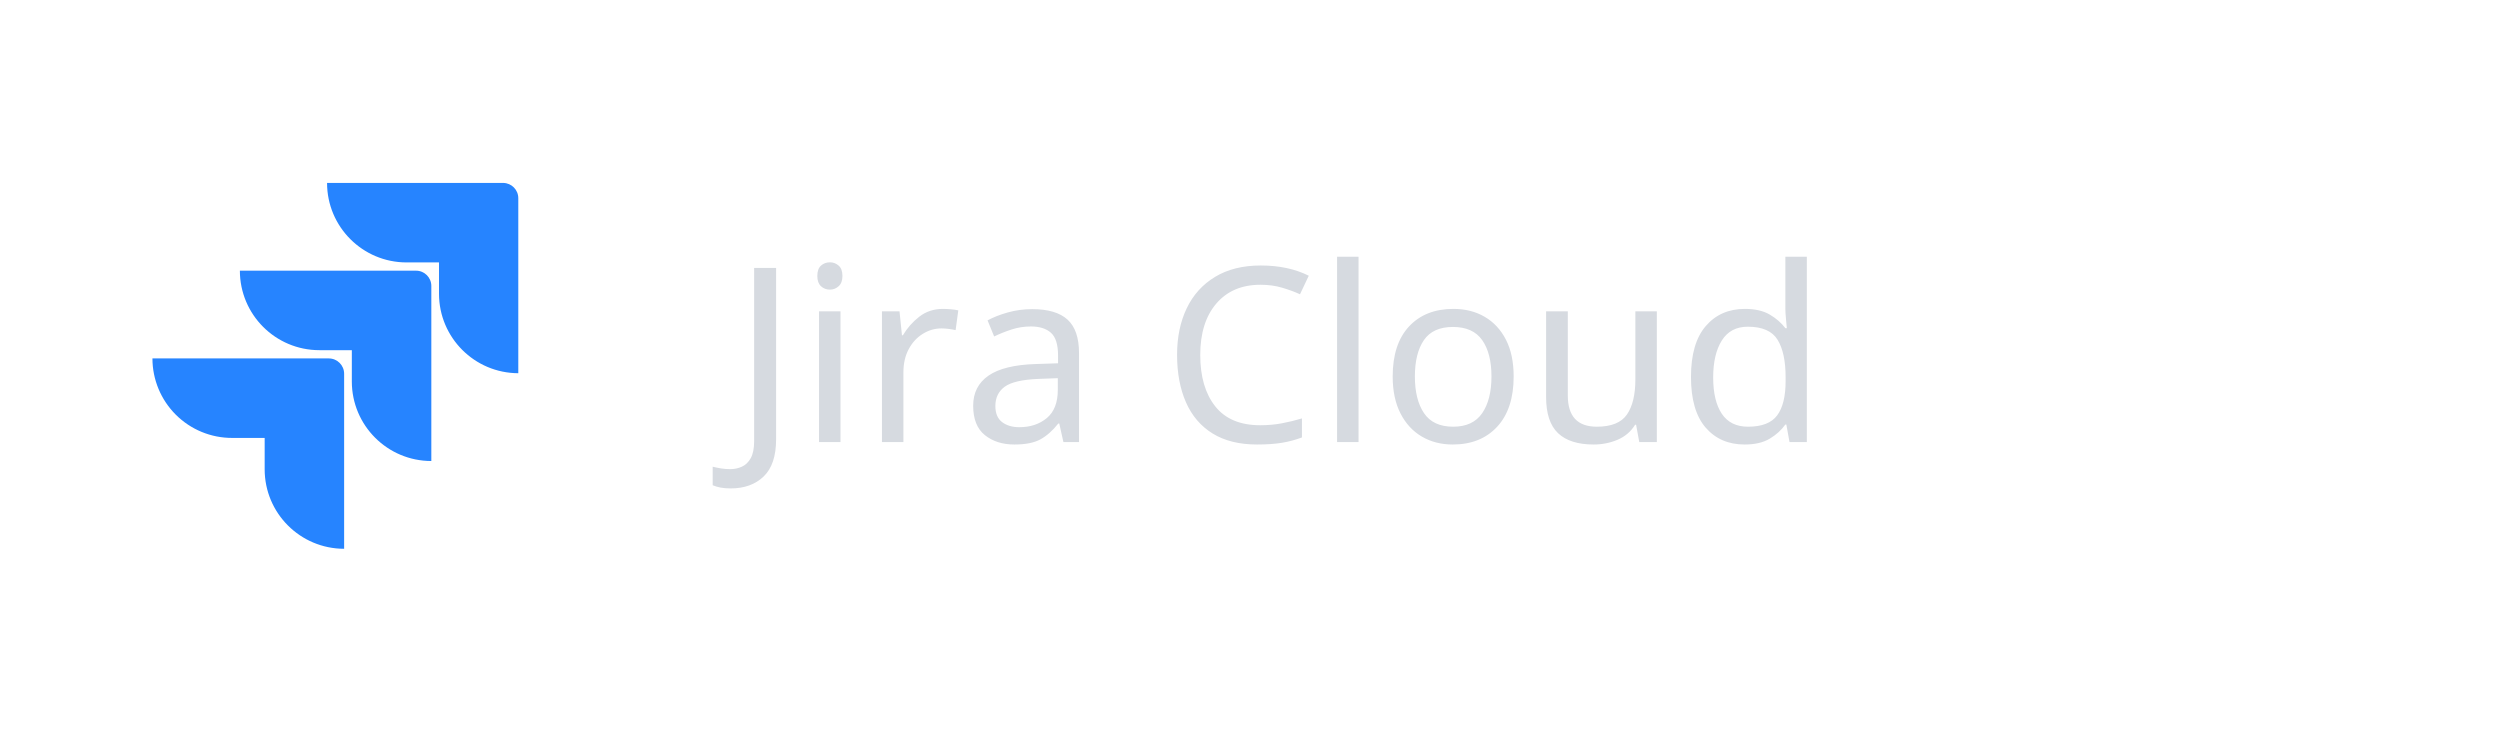
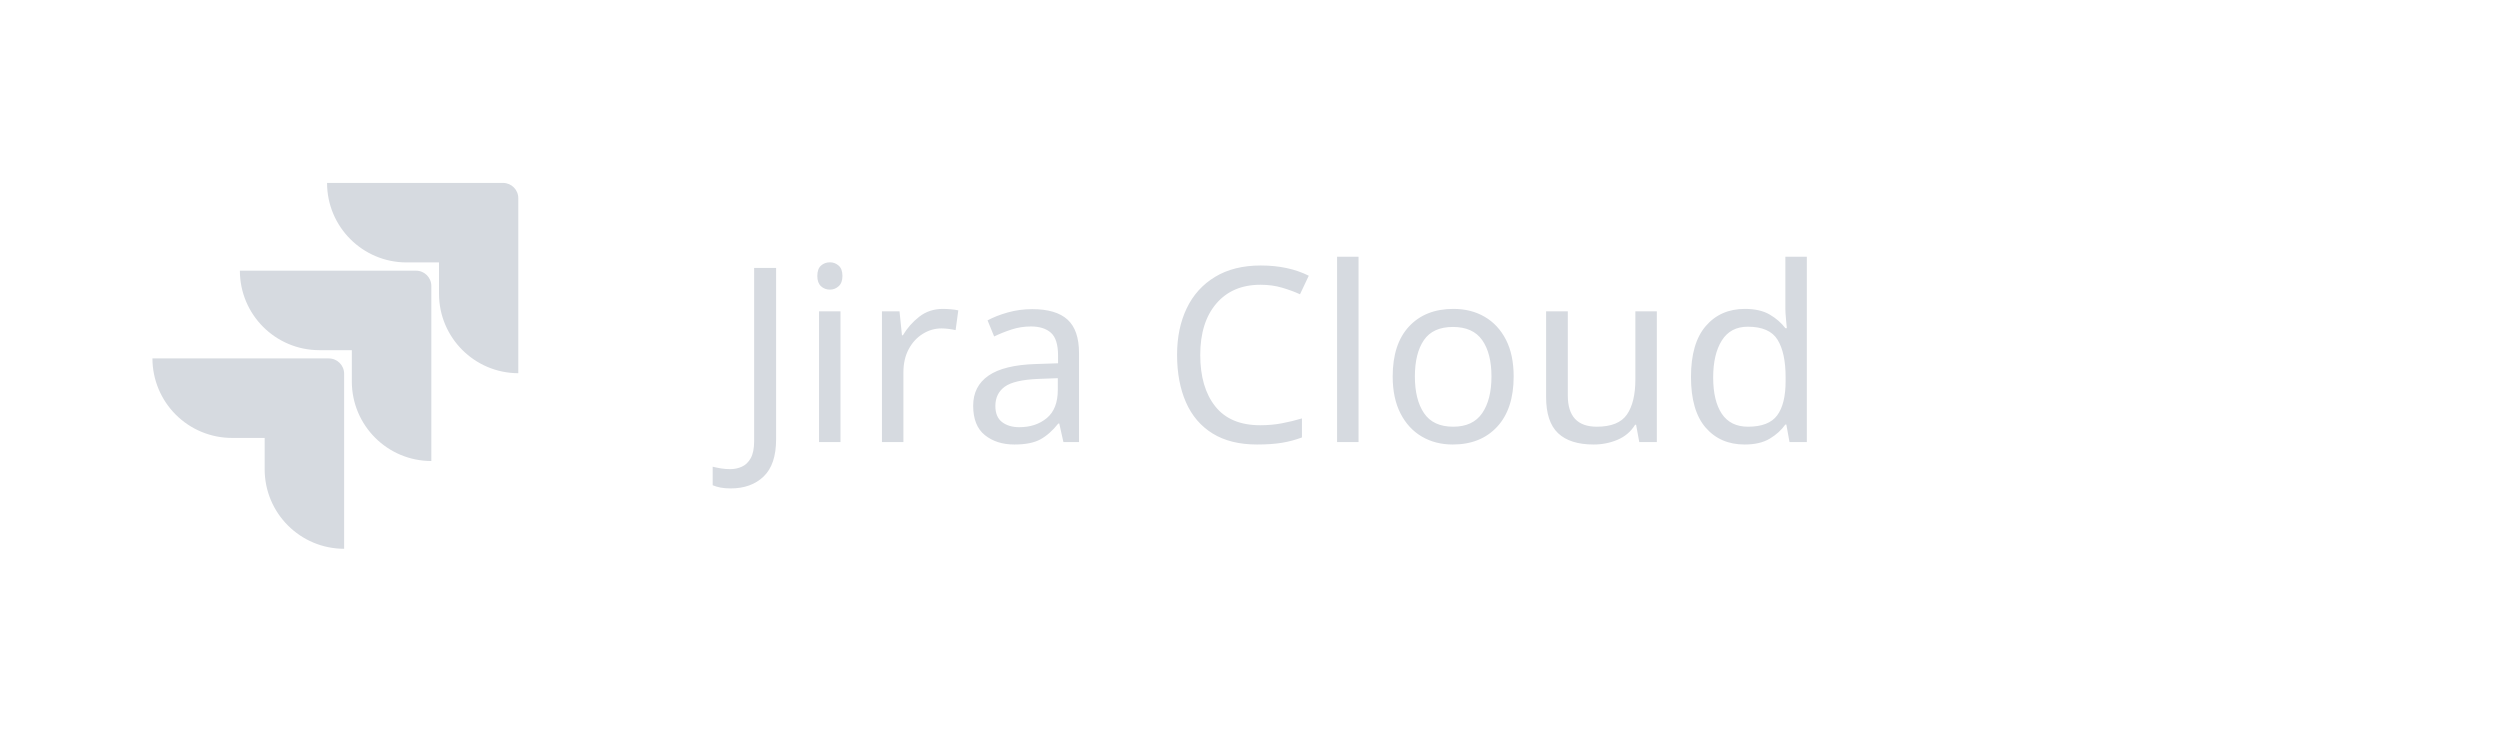
<svg xmlns="http://www.w3.org/2000/svg" width="164" height="48" viewBox="0 0 164 48" role="img" data-layout="open-integrations">
  <svg role="img" viewBox="0 0 24 24" x="10" y="12" width="24" height="24">
-     <path fill="#2684FF" d="M11.571 11.513H0a5.218 5.218 0 0 0 5.232 5.215h2.13v2.057A5.215 5.215 0 0 0 12.575 24V12.518a1.005 1.005 0 0 0-1.005-1.005zm5.723-5.756H5.736a5.215 5.215 0 0 0 5.215 5.214h2.129v2.058a5.218 5.218 0 0 0 5.215 5.214V6.758a1.001 1.001 0 0 0-1.001-1.001zM23.013 0H11.455a5.215 5.215 0 0 0 5.215 5.215h2.129v2.057A5.215 5.215 0 0 0 24 12.483V1.005A1.001 1.001 0 0 0 23.013 0Z" />
+     <path fill="#D6DAE0" d="M11.571 11.513H0a5.218 5.218 0 0 0 5.232 5.215h2.13v2.057A5.215 5.215 0 0 0 12.575 24V12.518a1.005 1.005 0 0 0-1.005-1.005zm5.723-5.756H5.736a5.215 5.215 0 0 0 5.215 5.214h2.129v2.058a5.218 5.218 0 0 0 5.215 5.214V6.758a1.001 1.001 0 0 0-1.001-1.001zM23.013 0H11.455a5.215 5.215 0 0 0 5.215 5.215h2.129v2.057A5.215 5.215 0 0 0 24 12.483V1.005A1.001 1.001 0 0 0 23.013 0Z" />
  </svg>
  <g data-typeface="Noto Sans Regular" data-label="Jira Cloud" fill="#D6DAE0" transform="translate(48 29) scale(1.230769) translate(-31 -18)">
    <path d="M30.948 20.47Q30.636 20.47 30.402 20.425Q30.168 20.379 29.986 20.301V19.313Q30.194 19.365 30.428 19.404Q30.662 19.443 30.922 19.443Q31.247 19.443 31.54 19.313Q31.832 19.183 32.014 18.858Q32.196 18.533 32.196 17.948V8.718H33.366V17.857Q33.366 19.196 32.703 19.833Q32.04 20.47 30.948 20.47ZM36.239 8.419Q36.499 8.419 36.701 8.595Q36.902 8.77 36.902 9.147Q36.902 9.511 36.701 9.693Q36.499 9.875 36.239 9.875Q35.953 9.875 35.758 9.693Q35.563 9.511 35.563 9.147Q35.563 8.77 35.758 8.595Q35.953 8.419 36.239 8.419ZM36.798 11.032V18H35.654V11.032ZM42.258 10.902Q42.453 10.902 42.68 10.922Q42.908 10.941 43.077 10.98L42.934 12.033Q42.765 11.994 42.563 11.968Q42.362 11.942 42.18 11.942Q41.647 11.942 41.179 12.235Q40.711 12.527 40.431 13.053Q40.152 13.58 40.152 14.282V18H39.008V11.032H39.944L40.074 12.306H40.126Q40.464 11.734 40.997 11.318Q41.53 10.902 42.258 10.902ZM47.016 10.915Q48.29 10.915 48.901 11.474Q49.512 12.033 49.512 13.255V18H48.68L48.459 17.012H48.407Q47.952 17.584 47.451 17.857Q46.951 18.13 46.067 18.13Q45.118 18.13 44.494 17.63Q43.87 17.129 43.87 16.063Q43.87 15.023 44.689 14.457Q45.508 13.892 47.211 13.84L48.394 13.801V13.385Q48.394 12.514 48.017 12.176Q47.64 11.838 46.951 11.838Q46.405 11.838 45.911 12.001Q45.417 12.163 44.988 12.371L44.637 11.513Q45.092 11.266 45.716 11.09Q46.34 10.915 47.016 10.915ZM47.354 14.633Q46.054 14.685 45.553 15.049Q45.053 15.413 45.053 16.076Q45.053 16.661 45.41 16.934Q45.768 17.207 46.327 17.207Q47.211 17.207 47.796 16.72Q48.381 16.232 48.381 15.218V14.594ZM59.184 9.615Q57.689 9.615 56.831 10.616Q55.973 11.617 55.973 13.359Q55.973 15.088 56.773 16.096Q57.572 17.103 59.171 17.103Q59.782 17.103 60.328 16.999Q60.874 16.895 61.394 16.739V17.753Q60.874 17.948 60.322 18.039Q59.769 18.13 59.002 18.13Q57.585 18.13 56.636 17.545Q55.687 16.96 55.212 15.881Q54.738 14.802 54.738 13.346Q54.738 11.942 55.252 10.87Q55.765 9.797 56.766 9.193Q57.767 8.588 59.197 8.588Q60.666 8.588 61.758 9.134L61.29 10.122Q60.861 9.927 60.334 9.771Q59.808 9.615 59.184 9.615ZM64.41 18H63.266V8.12H64.41ZM72.678 14.503Q72.678 16.232 71.8 17.181Q70.923 18.13 69.428 18.13Q68.505 18.13 67.784 17.707Q67.062 17.285 66.646 16.473Q66.23 15.66 66.23 14.503Q66.23 12.774 67.101 11.838Q67.972 10.902 69.467 10.902Q70.416 10.902 71.137 11.325Q71.859 11.747 72.268 12.546Q72.678 13.346 72.678 14.503ZM67.413 14.503Q67.413 15.738 67.9 16.459Q68.388 17.181 69.454 17.181Q70.507 17.181 71.001 16.459Q71.495 15.738 71.495 14.503Q71.495 13.268 71.001 12.566Q70.507 11.864 69.441 11.864Q68.375 11.864 67.894 12.566Q67.413 13.268 67.413 14.503ZM80.309 11.032V18H79.373L79.204 17.077H79.152Q78.814 17.623 78.216 17.877Q77.618 18.13 76.942 18.13Q75.681 18.13 75.044 17.526Q74.407 16.921 74.407 15.595V11.032H75.564V15.517Q75.564 17.181 77.111 17.181Q78.268 17.181 78.716 16.531Q79.165 15.881 79.165 14.659V11.032ZM84.989 18.13Q83.689 18.13 82.909 17.227Q82.129 16.323 82.129 14.529Q82.129 12.735 82.915 11.819Q83.702 10.902 85.002 10.902Q85.808 10.902 86.321 11.201Q86.835 11.5 87.16 11.929H87.238Q87.225 11.76 87.192 11.429Q87.16 11.097 87.16 10.902V8.12H88.304V18H87.381L87.212 17.064H87.16Q86.848 17.506 86.328 17.818Q85.808 18.13 84.989 18.13ZM85.171 17.181Q86.276 17.181 86.724 16.576Q87.173 15.972 87.173 14.75V14.542Q87.173 13.242 86.744 12.546Q86.315 11.851 85.158 11.851Q84.235 11.851 83.773 12.585Q83.312 13.32 83.312 14.555Q83.312 15.803 83.773 16.492Q84.235 17.181 85.171 17.181Z" />
  </g>
</svg>
